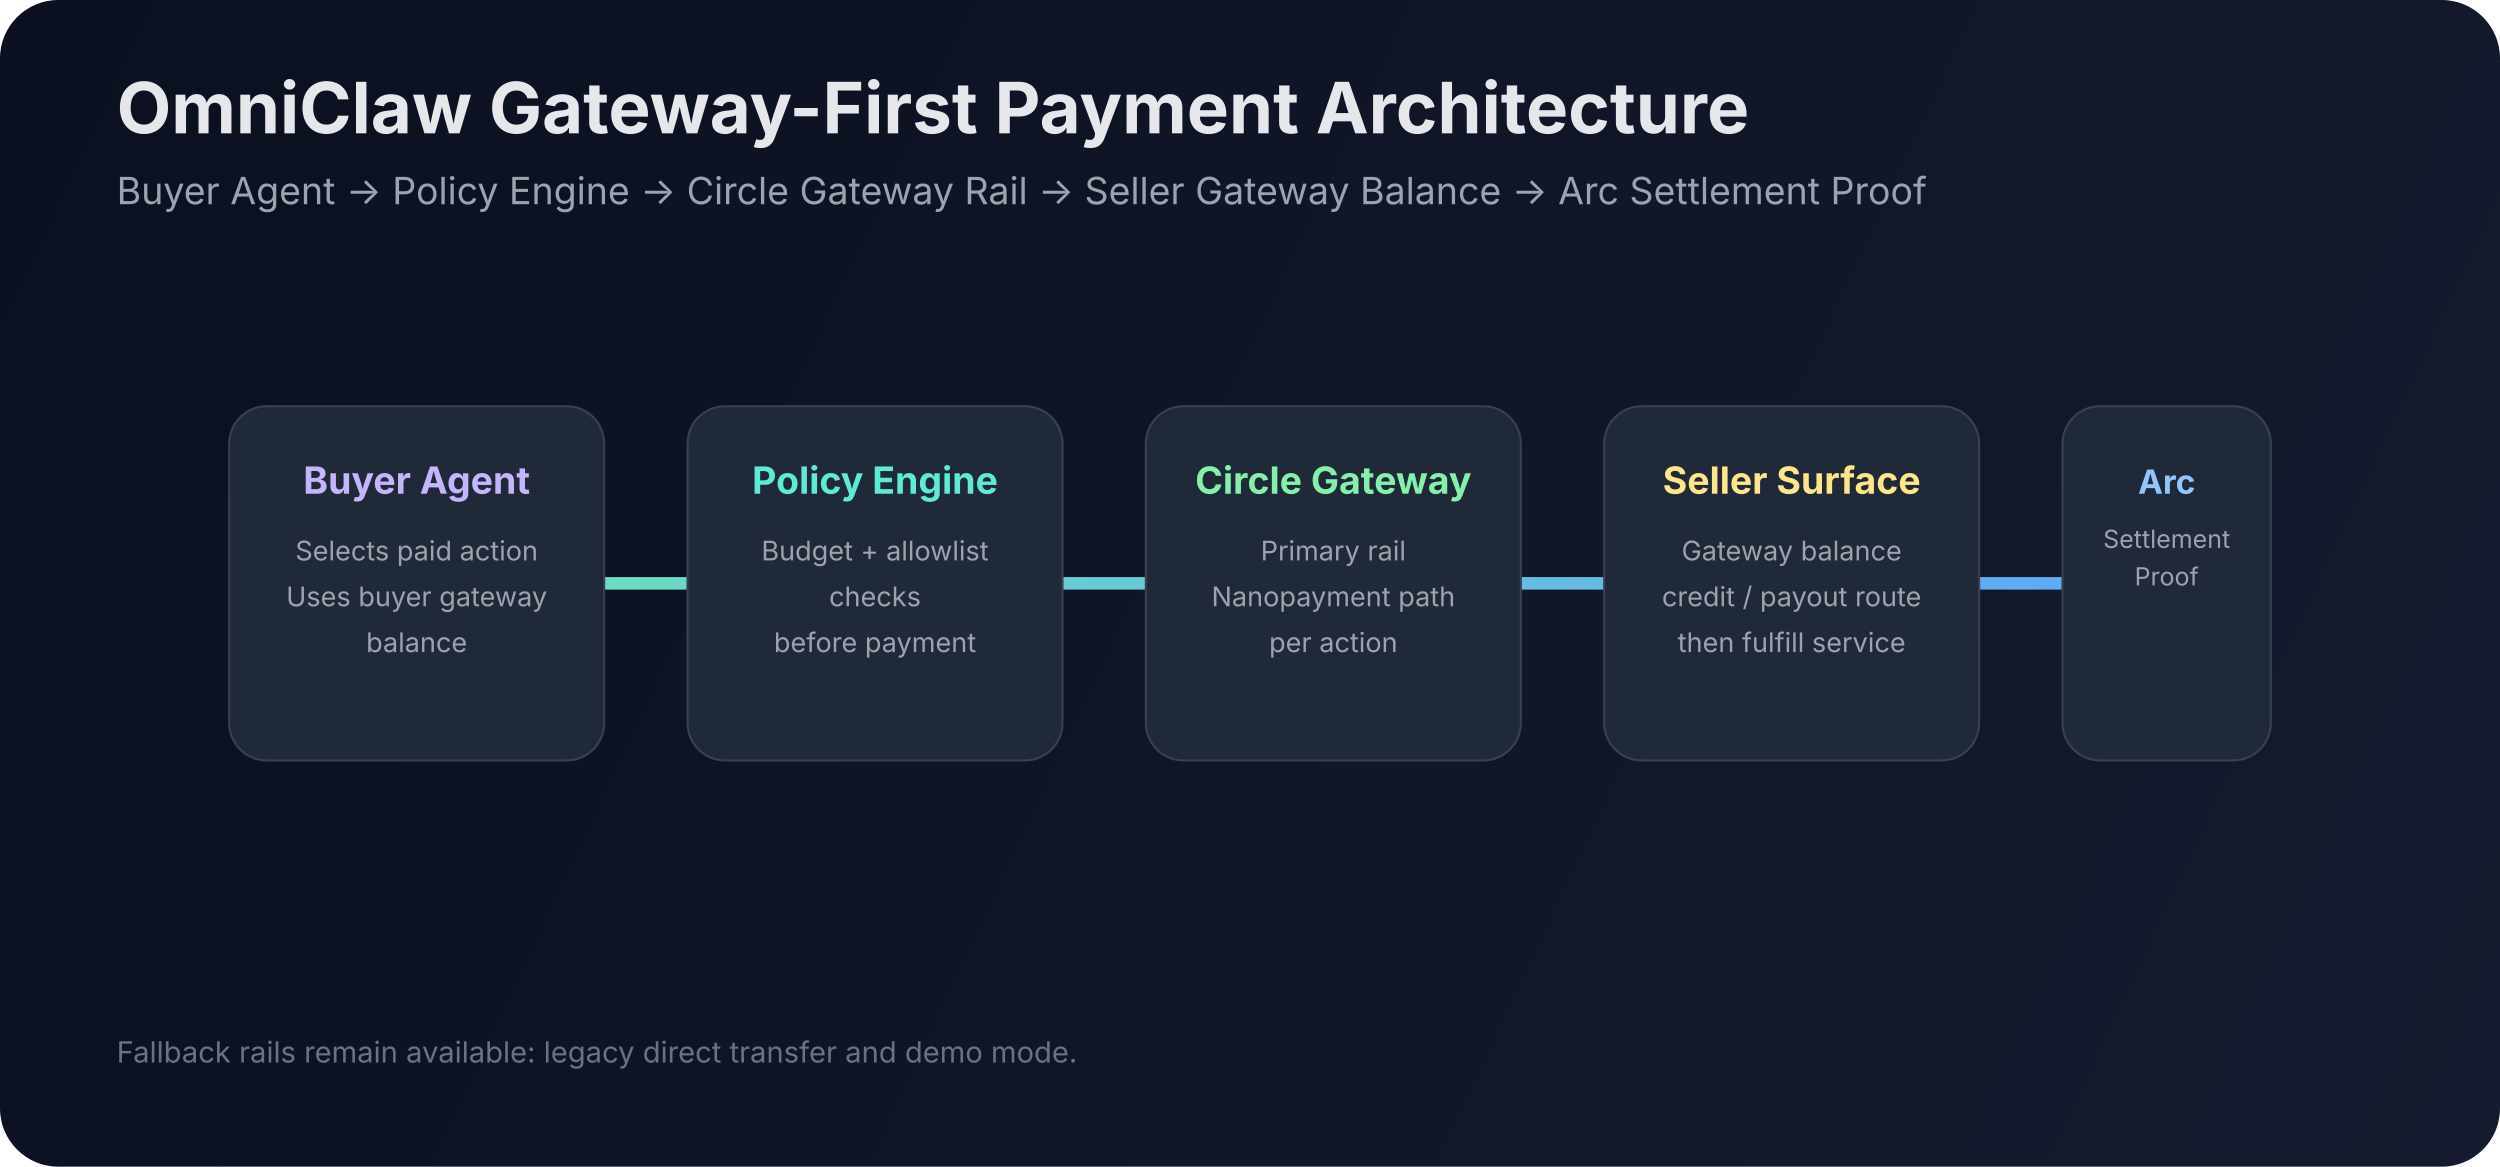
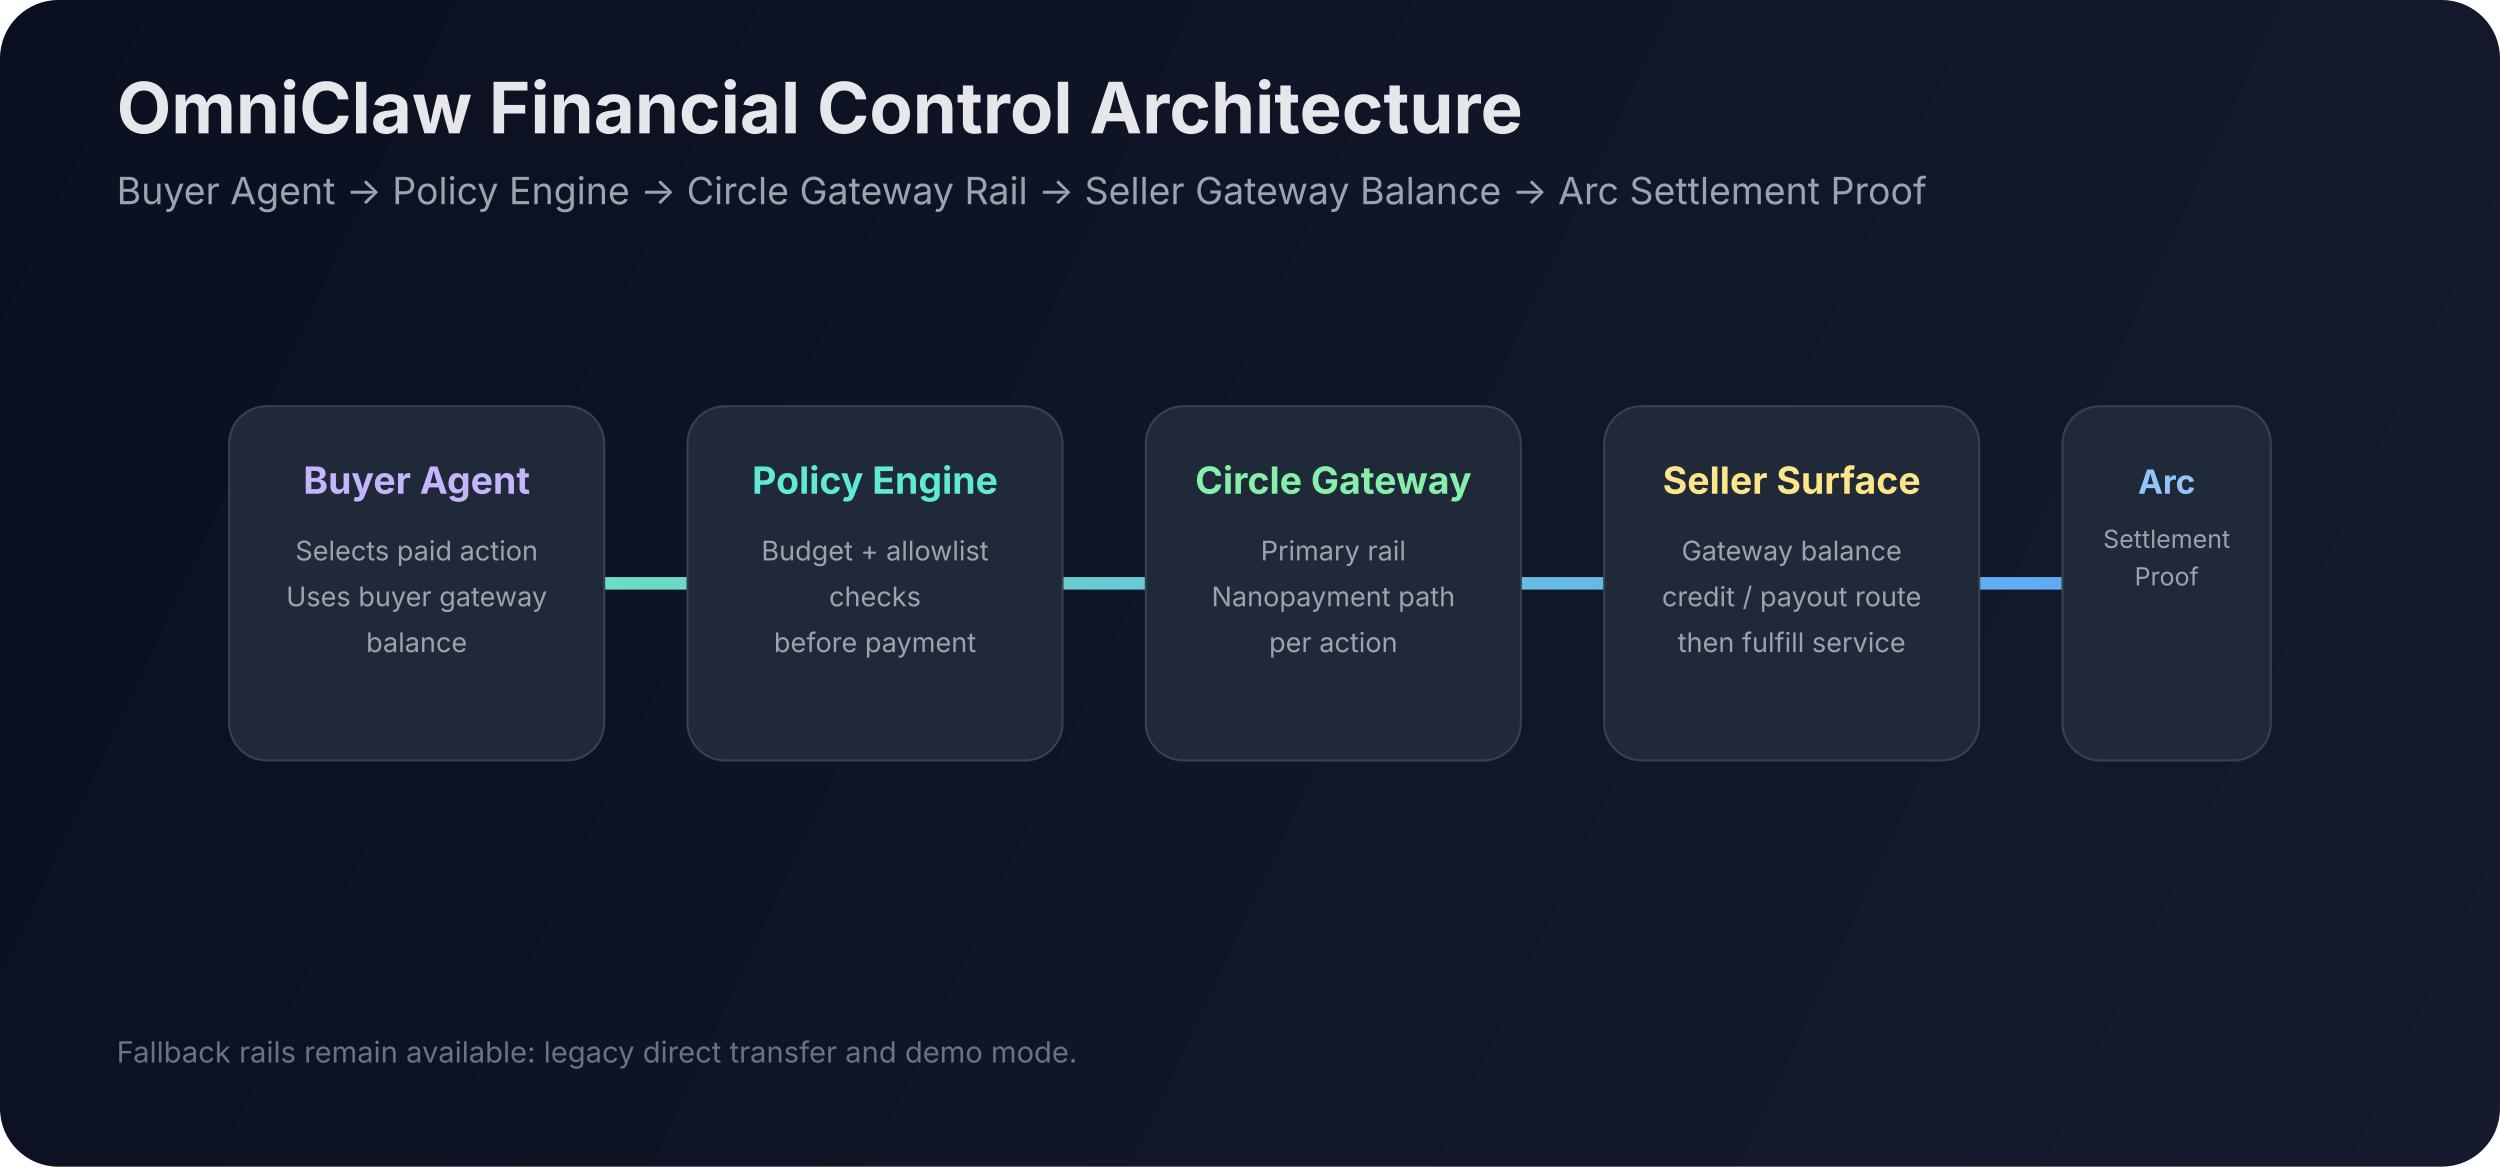
<svg xmlns="http://www.w3.org/2000/svg" width="1200" height="560" viewBox="0 0 1200 560" fill="none">
  <defs>
    <linearGradient id="bg" x1="0" y1="0" x2="1200" y2="560" gradientUnits="userSpaceOnUse">
      <stop stop-color="#0B1020" />
      <stop offset="1" stop-color="#151A2E" />
    </linearGradient>
    <linearGradient id="line" x1="130" y1="280" x2="1070" y2="280" gradientUnits="userSpaceOnUse">
      <stop stop-color="#6EE7B7" />
      <stop offset="1" stop-color="#60A5FA" />
    </linearGradient>
  </defs>
  <rect width="1200" height="560" rx="28" fill="url(#bg)" />
-   <text x="56" y="64" fill="#E5E7EB" font-family="Inter, Arial, sans-serif" font-size="34" font-weight="700">OmniClaw Gateway-First Payment Architecture</text>
+   <text x="56" y="64" fill="#E5E7EB" font-family="Inter, Arial, sans-serif" font-size="34" font-weight="700">OmniClaw Financial Control Architecture</text>
  <text x="56" y="98" fill="#9CA3AF" font-family="Inter, Arial, sans-serif" font-size="18">Buyer Agent → Policy Engine → Circle Gateway Rail → Seller Gateway Balance → Arc Settlement Proof</text>
  <line x1="130" y1="280" x2="1070" y2="280" stroke="url(#line)" stroke-width="6" stroke-linecap="round" />
  <g transform="translate(110,195)">
    <rect width="180" height="170" rx="18" fill="#1F2937" stroke="#374151" />
    <text x="90" y="42" text-anchor="middle" fill="#C4B5FD" font-family="Inter" font-size="18" font-weight="700">Buyer Agent</text>
    <text x="90" y="74" text-anchor="middle" fill="#9CA3AF" font-family="Inter" font-size="13">Selects paid action</text>
    <text x="90" y="96" text-anchor="middle" fill="#9CA3AF" font-family="Inter" font-size="13">Uses buyer gateway</text>
    <text x="90" y="118" text-anchor="middle" fill="#9CA3AF" font-family="Inter" font-size="13">balance</text>
  </g>
  <g transform="translate(330,195)">
    <rect width="180" height="170" rx="18" fill="#1F2937" stroke="#374151" />
    <text x="90" y="42" text-anchor="middle" fill="#5EEAD4" font-family="Inter" font-size="18" font-weight="700">Policy Engine</text>
    <text x="90" y="74" text-anchor="middle" fill="#9CA3AF" font-family="Inter" font-size="13">Budget + allowlist</text>
    <text x="90" y="96" text-anchor="middle" fill="#9CA3AF" font-family="Inter" font-size="13">checks</text>
    <text x="90" y="118" text-anchor="middle" fill="#9CA3AF" font-family="Inter" font-size="13">before payment</text>
  </g>
  <g transform="translate(550,195)">
    <rect width="180" height="170" rx="18" fill="#1F2937" stroke="#374151" />
    <text x="90" y="42" text-anchor="middle" fill="#86EFAC" font-family="Inter" font-size="18" font-weight="700">Circle Gateway</text>
    <text x="90" y="74" text-anchor="middle" fill="#9CA3AF" font-family="Inter" font-size="13">Primary rail</text>
    <text x="90" y="96" text-anchor="middle" fill="#9CA3AF" font-family="Inter" font-size="13">Nanopayment path</text>
    <text x="90" y="118" text-anchor="middle" fill="#9CA3AF" font-family="Inter" font-size="13">per action</text>
  </g>
  <g transform="translate(770,195)">
    <rect width="180" height="170" rx="18" fill="#1F2937" stroke="#374151" />
    <text x="90" y="42" text-anchor="middle" fill="#FDE68A" font-family="Inter" font-size="18" font-weight="700">Seller Surface</text>
    <text x="90" y="74" text-anchor="middle" fill="#9CA3AF" font-family="Inter" font-size="13">Gateway balance</text>
    <text x="90" y="96" text-anchor="middle" fill="#9CA3AF" font-family="Inter" font-size="13">credit / payout route</text>
    <text x="90" y="118" text-anchor="middle" fill="#9CA3AF" font-family="Inter" font-size="13">then fulfill service</text>
  </g>
  <g transform="translate(990,195)">
    <rect width="100" height="170" rx="18" fill="#1F2937" stroke="#374151" />
    <text x="50" y="42" text-anchor="middle" fill="#93C5FD" font-family="Inter" font-size="16" font-weight="700">Arc</text>
    <text x="50" y="68" text-anchor="middle" fill="#9CA3AF" font-family="Inter" font-size="12">Settlement</text>
    <text x="50" y="86" text-anchor="middle" fill="#9CA3AF" font-family="Inter" font-size="12">Proof</text>
  </g>
  <text x="56" y="510" fill="#6B7280" font-family="Inter" font-size="14">Fallback rails remain available: legacy direct transfer and demo mode.</text>
</svg>
